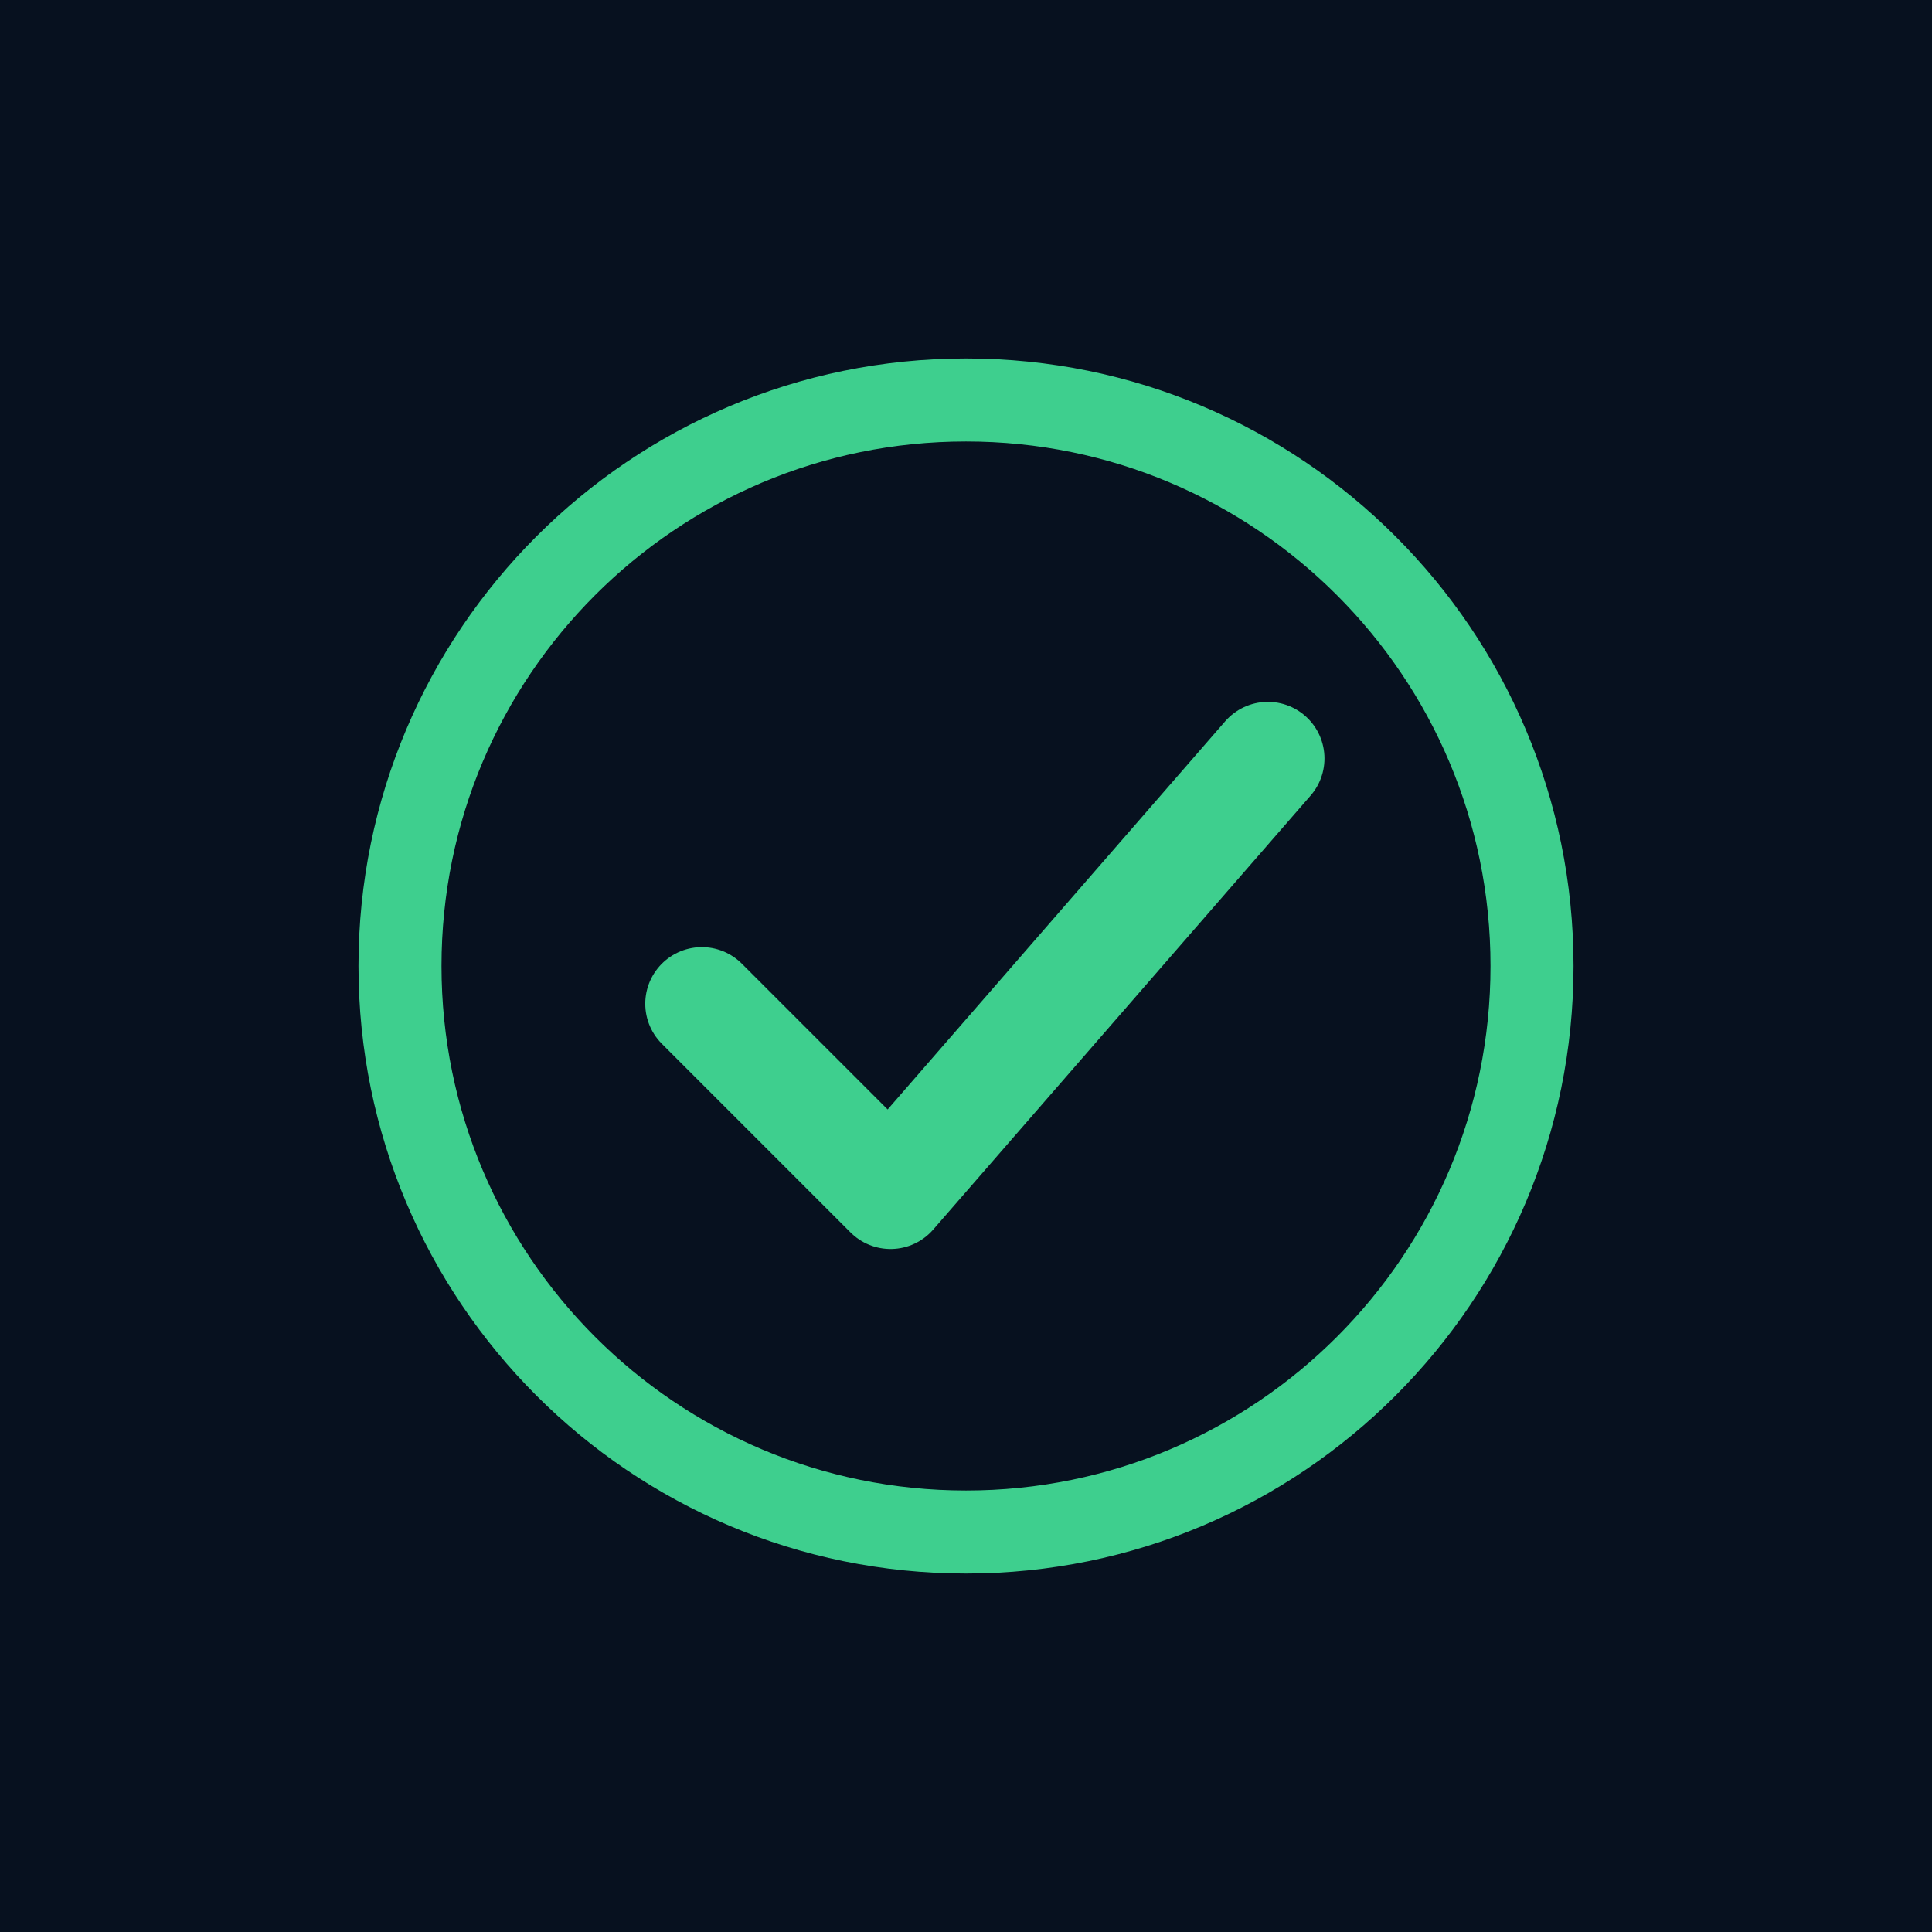
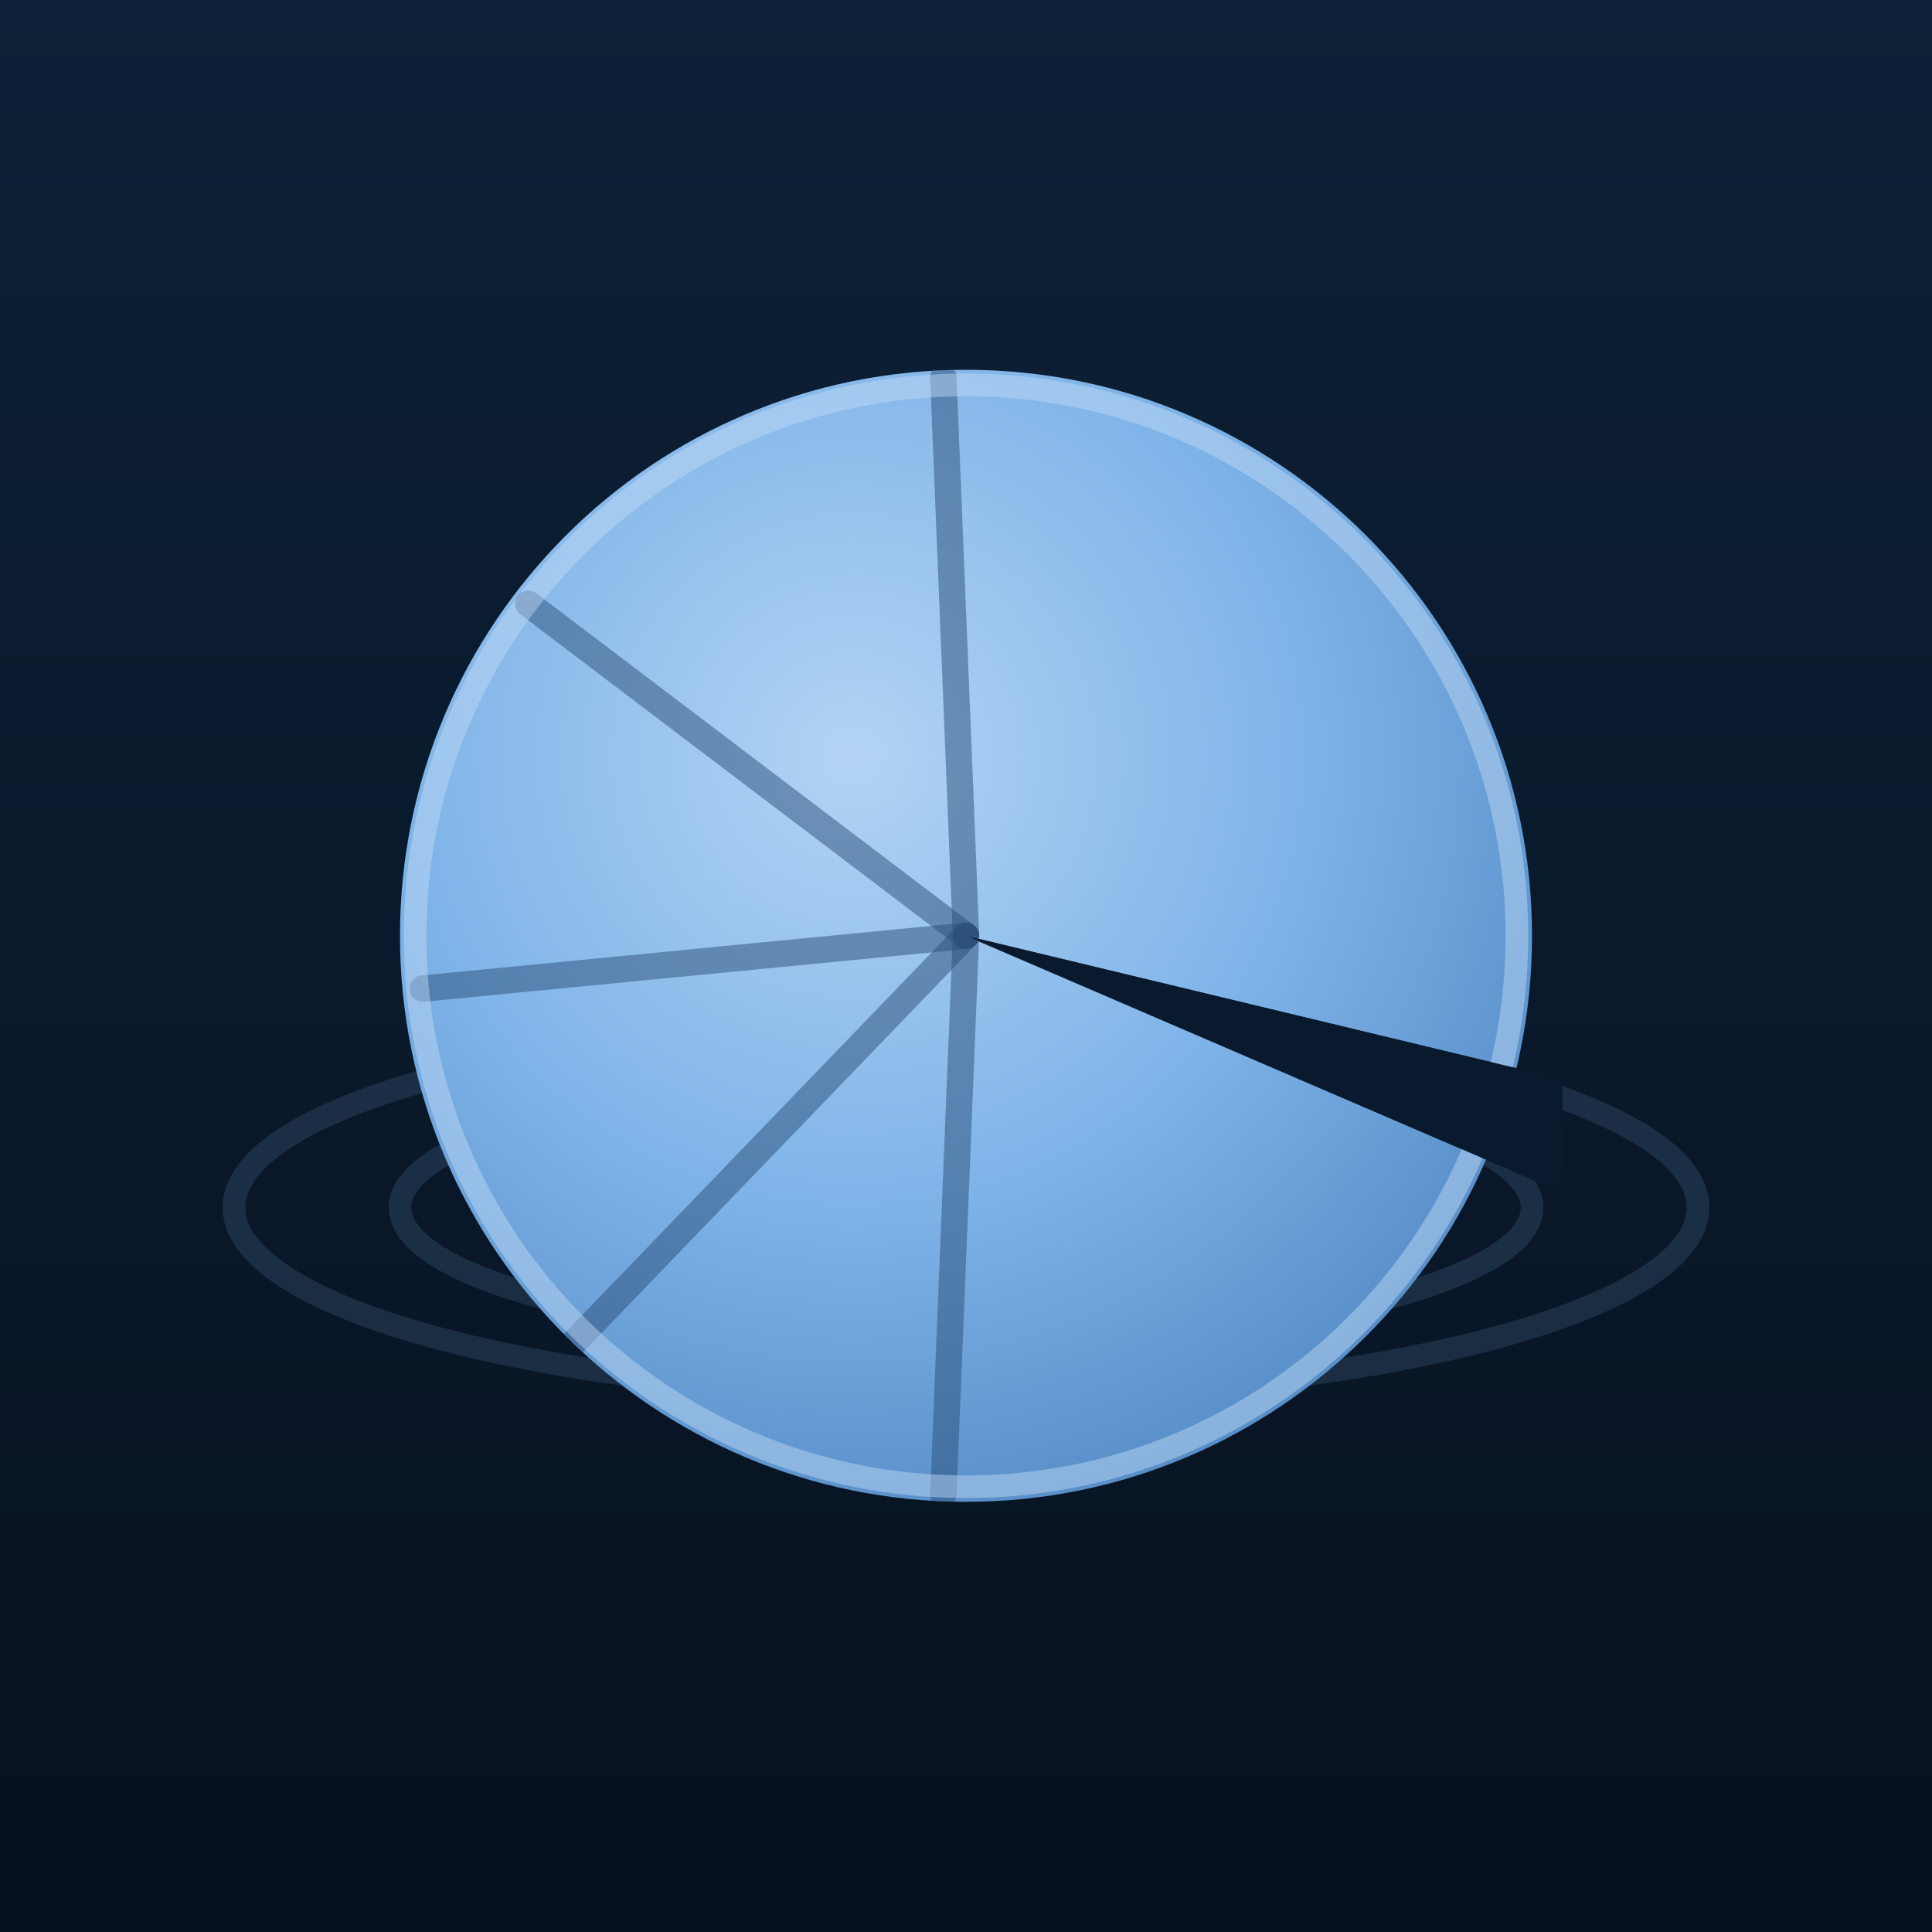
<svg xmlns="http://www.w3.org/2000/svg" viewBox="0 0 512 512" width="512" height="512">
-   <rect width="512" height="512" fill="#07111f" />
-   <g transform="translate(256 256)">
-     <circle r="150" fill="none" stroke="#3ecf8e" stroke-width="22" />
-     <path d="M -70 10 L -20 60 L 80 -55" fill="none" stroke="#3ecf8e" stroke-width="30" stroke-linecap="round" stroke-linejoin="round" />
+   <defs>
+     <radialGradient id="pad" cx="40%" cy="34%" r="78%">
+       <stop offset="0%" stop-color="#b3d4f4" />
+       <stop offset="52%" stop-color="#7eb3e8" />
+       <stop offset="100%" stop-color="#4c83bf" />
+     </radialGradient>
+     <linearGradient id="water" x1="0" y1="0" x2="0" y2="1">
+       <stop offset="0%" stop-color="#0d2138" />
+       <stop offset="100%" stop-color="#07111f" />
+     </linearGradient>
+     <clipPath id="padclip">
+       <path d="M 256 248                m -150 0                a 150 150 0 1 0 300 0                a 150 150 0 1 0 -300 0 Z                M 256 248 L 414 286 L 414 316 Z" clip-rule="evenodd" />
+     </clipPath>
+   </defs>
+   <rect width="512" height="512" fill="url(#water)" />
+   <g fill="none" stroke="#7eb3e8" stroke-opacity="0.15" stroke-width="6">
+     <ellipse cx="256" cy="320" rx="150" ry="36" />
+     <ellipse cx="256" cy="320" rx="194" ry="50" />
+   </g>
+   <circle cx="256" cy="248" r="150" fill="url(#pad)" />
+   <path d="M 256 248 L 414 286 L 414 316 Z" fill="url(#water)" />
+   <path d="M 256 248 L 414 286 L 414 316 Z" fill="#0a1a2e" />
+   <g clip-path="url(#padclip)">
+     <g stroke="#2a4f78" stroke-opacity="0.5" stroke-width="7" stroke-linecap="round" fill="none">
+       <path d="M 256 248 L 250 100" />
+       <path d="M 256 248 L 140 160" />
+       <path d="M 256 248 L 112 262" />
+       <path d="M 256 248 L 150 358" />
+       <path d="M 256 248 L 250 396" />
+     </g>
+     <circle cx="256" cy="248" r="146" fill="none" stroke="#c3ddf6" stroke-opacity="0.45" stroke-width="6" />
  </g>
</svg>
